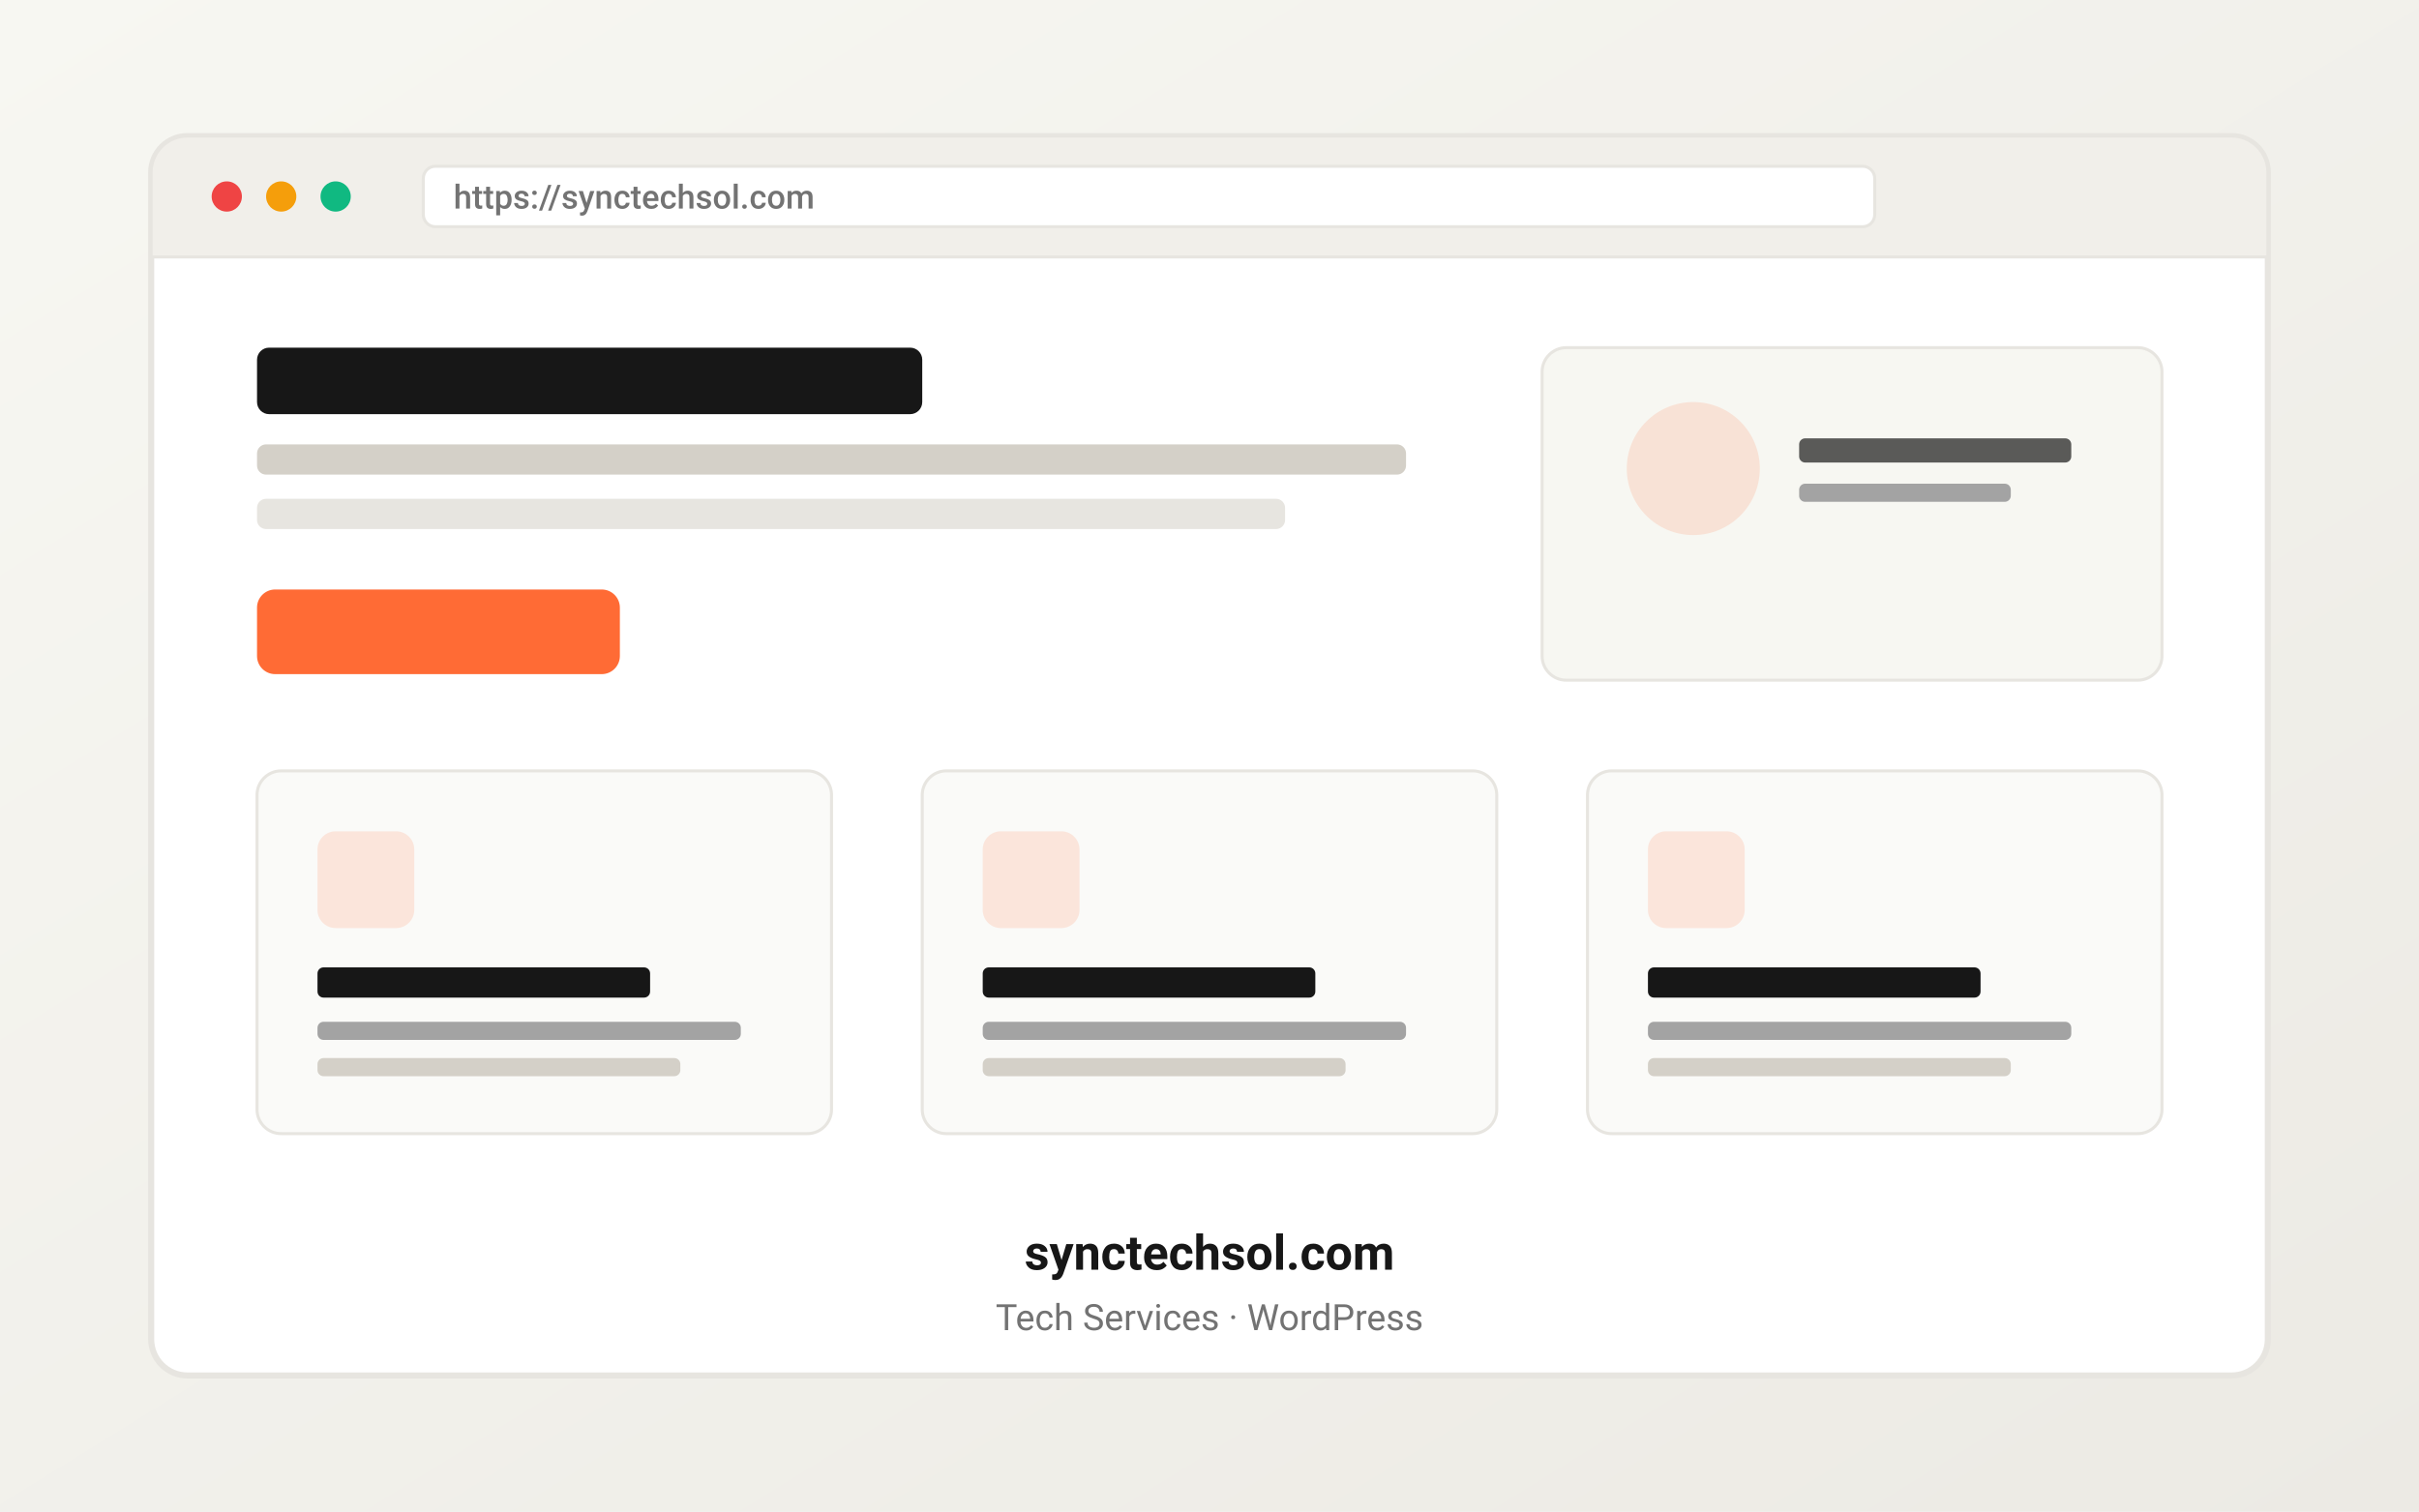
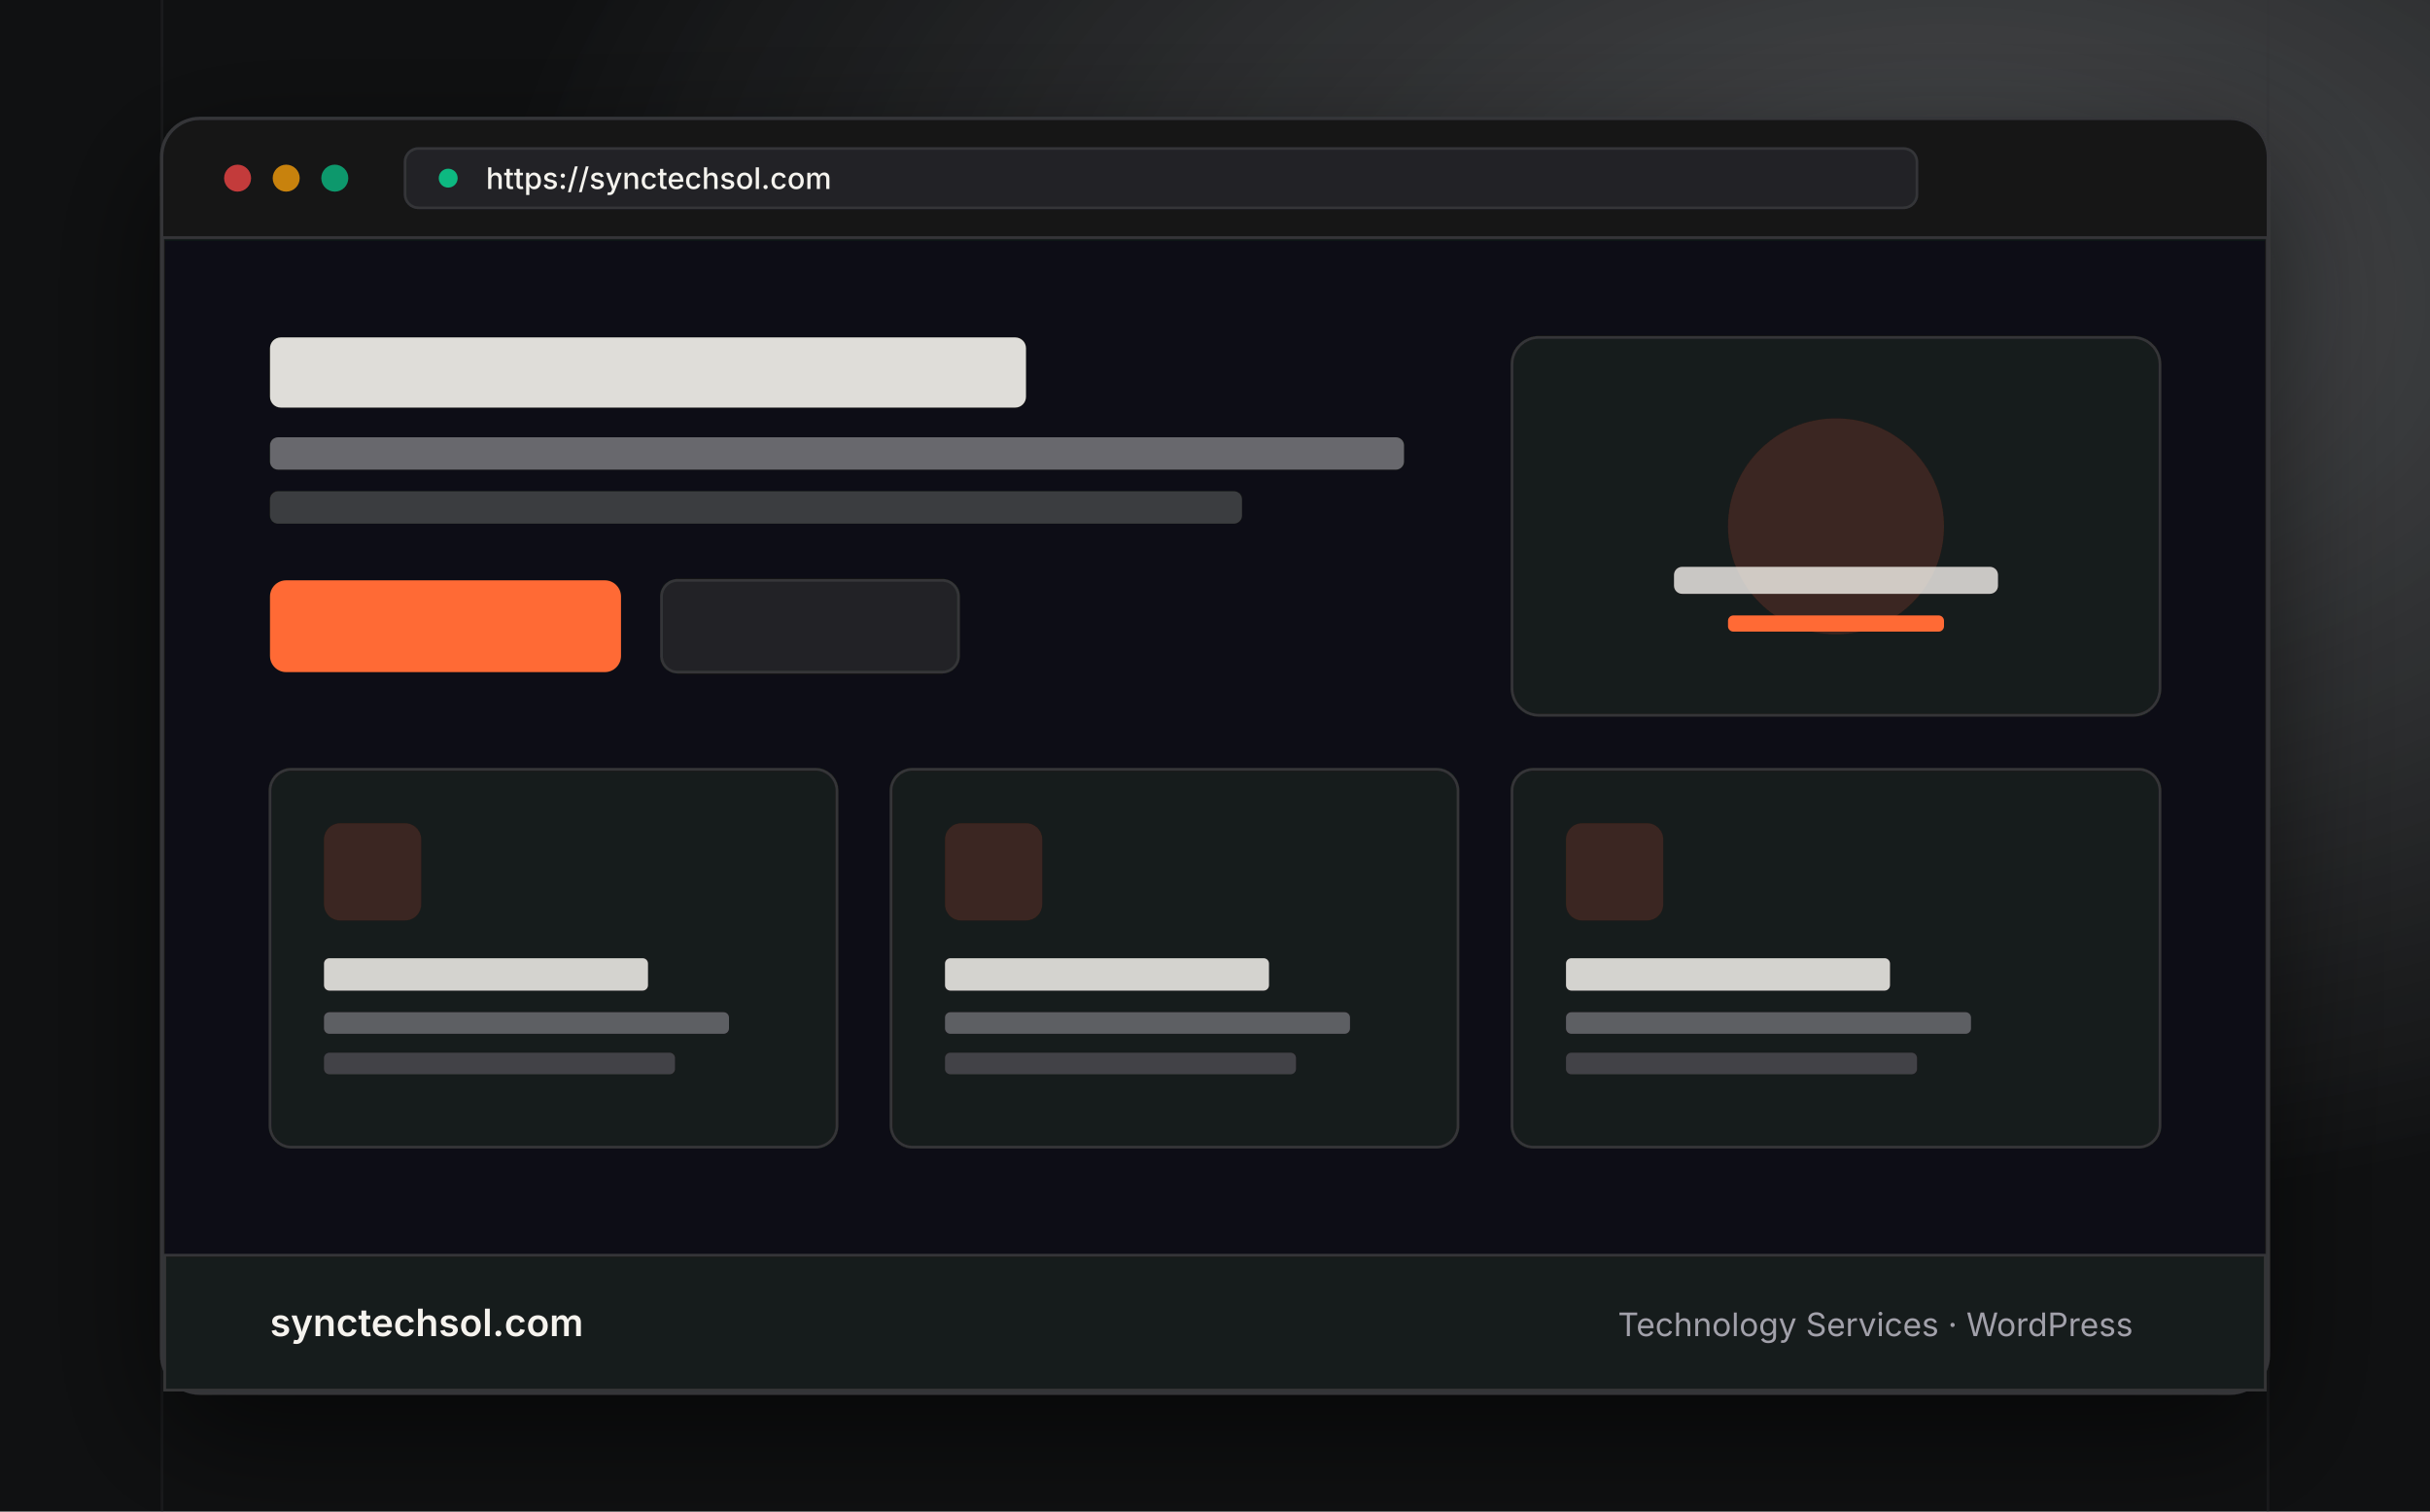
- <svg xmlns="http://www.w3.org/2000/svg" width="800" height="500" viewBox="0 0 800 500">
+ <svg xmlns="http://www.w3.org/2000/svg" width="900" height="560" viewBox="0 0 900 560">
  <defs>
-     <linearGradient id="bg-synctechsol" x1="0" y1="0" x2="1" y2="1">
-       <stop offset="0%" stop-color="#F7F7F2" />
-       <stop offset="100%" stop-color="#ECEAE4" />
-     </linearGradient>
+     <radialGradient id="grad-synctechsol" cx="80%" cy="20%" r="60%">
+       <stop offset="0%" stop-color="#222427" stop-opacity="0.8" />
+       <stop offset="100%" stop-color="#101112" stop-opacity="1" />
+     </radialGradient>
+     <filter id="shadow-synctechsol" x="-10%" y="-10%" width="120%" height="120%">
+       <feDropShadow dx="0" dy="16" stdDeviation="24" flood-color="#000000" flood-opacity="0.6" />
+     </filter>
  </defs>
-   <rect width="800" height="500" fill="url(#bg-synctechsol)" />
-   <rect x="50" y="45" width="700" height="410" rx="12" fill="#FFFFFF" stroke="#E7E5E0" stroke-width="2" />
-   <path d="M 50 57 A 12 12 0 0 1 62 45 L 738 45 A 12 12 0 0 1 750 57 L 750 85 L 50 85 Z" fill="#F1EFEA" stroke="#E7E5E0" stroke-width="1" />
-   <circle cx="75" cy="65" r="5" fill="#EF4444" />
-   <circle cx="93" cy="65" r="5" fill="#F59E0B" />
-   <circle cx="111" cy="65" r="5" fill="#10B981" />
-   <rect x="140" y="55" width="480" height="20" rx="4" fill="#FFFFFF" stroke="#E7E5E0" stroke-width="1" />
-   <text x="150" y="69" fill="#737373" font-family="-apple-system,BlinkMacSystemFont,Segoe UI,Roboto,sans-serif" font-size="11" font-weight="500">https://synctechsol.com</text>
-   <rect x="85" y="115" width="220" height="22" rx="4" fill="#171717" />
-   <rect x="85" y="147" width="380" height="10" rx="3" fill="#D4D0C8" />
-   <rect x="85" y="165" width="340" height="10" rx="3" fill="#E7E5E0" />
-   <rect x="85" y="195" width="120" height="28" rx="6" fill="#FF6B35" />
-   <rect x="510" y="115" width="205" height="110" rx="8" fill="#F7F7F2" stroke="#E7E5E0" stroke-width="1" />
-   <circle cx="560" cy="155" r="22" fill="#FF6B35" opacity="0.15" />
-   <rect x="595" y="145" width="90" height="8" rx="2" fill="#171717" opacity="0.7" />
-   <rect x="595" y="160" width="70" height="6" rx="2" fill="#A3A3A3" />
-   <rect x="85" y="255" width="190" height="120" rx="8" fill="#FAFAF8" stroke="#E7E5E0" stroke-width="1" />
-   <rect x="105" y="275" width="32" height="32" rx="6" fill="#FF6B35" opacity="0.15" />
-   <rect x="105" y="320" width="110" height="10" rx="2" fill="#171717" />
-   <rect x="105" y="338" width="140" height="6" rx="2" fill="#A3A3A3" />
-   <rect x="105" y="350" width="120" height="6" rx="2" fill="#D4D0C8" />
-   <rect x="305" y="255" width="190" height="120" rx="8" fill="#FAFAF8" stroke="#E7E5E0" stroke-width="1" />
-   <rect x="325" y="275" width="32" height="32" rx="6" fill="#FF6B35" opacity="0.15" />
-   <rect x="325" y="320" width="110" height="10" rx="2" fill="#171717" />
-   <rect x="325" y="338" width="140" height="6" rx="2" fill="#A3A3A3" />
-   <rect x="325" y="350" width="120" height="6" rx="2" fill="#D4D0C8" />
-   <rect x="525" y="255" width="190" height="120" rx="8" fill="#FAFAF8" stroke="#E7E5E0" stroke-width="1" />
-   <rect x="545" y="275" width="32" height="32" rx="6" fill="#FF6B35" opacity="0.15" />
-   <rect x="545" y="320" width="110" height="10" rx="2" fill="#171717" />
-   <rect x="545" y="338" width="140" height="6" rx="2" fill="#A3A3A3" />
-   <rect x="545" y="350" width="120" height="6" rx="2" fill="#D4D0C8" />
-   <text x="400" y="420" text-anchor="middle" fill="#171717" font-family="-apple-system,BlinkMacSystemFont,Segoe UI,Roboto,sans-serif" font-size="16" font-weight="600">synctechsol.com</text>
-   <text x="400" y="440" text-anchor="middle" fill="#737373" font-family="-apple-system,BlinkMacSystemFont,Segoe UI,Roboto,sans-serif" font-size="12">Tech Services · WordPress</text>
+   <rect width="900" height="560" fill="url(#grad-synctechsol)" />
+   <line x1="60" y1="0" x2="60" y2="560" stroke="#343538" stroke-width="1" stroke-opacity="0.3" />
+   <line x1="840" y1="0" x2="840" y2="560" stroke="#343538" stroke-width="1" stroke-opacity="0.3" />
+   <g filter="url(#shadow-synctechsol)">
+     <rect x="60" y="44" width="780" height="472" rx="14" fill="#191A1C" stroke="#343538" stroke-width="1.5" />
+     <path d="M 60 58 A 14 14 0 0 1 74 44 L 826 44 A 14 14 0 0 1 840 58 L 840 88 L 60 88 Z" fill="#141517" stroke="#343538" stroke-width="1" />
+     <circle cx="88" cy="66" r="5" fill="#EF4444" opacity="0.8" />
+     <circle cx="106" cy="66" r="5" fill="#F59E0B" opacity="0.8" />
+     <circle cx="124" cy="66" r="5" fill="#10B981" opacity="0.8" />
+     <rect x="150" y="55" width="560" height="22" rx="5" fill="#222427" stroke="#343538" stroke-width="1" />
+     <circle cx="166" cy="66" r="3.5" fill="#10B981" />
+     <text x="180" y="70" fill="#F5F3EE" font-family="'Space Grotesk', -apple-system, sans-serif" font-size="11" font-weight="500">https://synctechsol.com</text>
+     <rect x="61" y="89" width="778" height="426" fill="#101112" />
+     <rect x="100" y="125" width="280" height="26" rx="4" fill="#F5F3EE" opacity="0.9" />
+     <rect x="100" y="162" width="420" height="12" rx="3" fill="#A1A1AA" opacity="0.6" />
+     <rect x="100" y="182" width="360" height="12" rx="3" fill="#A1A1AA" opacity="0.3" />
+     <rect x="100" y="215" width="130" height="34" rx="6" fill="#FF6B35" />
+     <rect x="245" y="215" width="110" height="34" rx="6" fill="#222427" stroke="#343538" stroke-width="1" />
+     <rect x="560" y="125" width="240" height="140" rx="10" fill="#191A1C" stroke="#343538" stroke-width="1" />
+     <circle cx="680" cy="195" r="40" fill="#FF6B35" opacity="0.15" />
+     <rect x="620" y="210" width="120" height="10" rx="3" fill="#F5F3EE" opacity="0.8" />
+     <rect x="640" y="228" width="80" height="6" rx="2" fill="#FF6B35" />
+     <rect x="100" y="285" width="210" height="140" rx="8" fill="#191A1C" stroke="#343538" stroke-width="1" />
+     <rect x="120" y="305" width="36" height="36" rx="6" fill="#FF6B35" opacity="0.15" />
+     <rect x="120" y="355" width="120" height="12" rx="2" fill="#F5F3EE" opacity="0.85" />
+     <rect x="120" y="375" width="150" height="8" rx="2" fill="#A1A1AA" opacity="0.5" />
+     <rect x="120" y="390" width="130" height="8" rx="2" fill="#A1A1AA" opacity="0.3" />
+     <rect x="330" y="285" width="210" height="140" rx="8" fill="#191A1C" stroke="#343538" stroke-width="1" />
+     <rect x="350" y="305" width="36" height="36" rx="6" fill="#FF6B35" opacity="0.15" />
+     <rect x="350" y="355" width="120" height="12" rx="2" fill="#F5F3EE" opacity="0.85" />
+     <rect x="350" y="375" width="150" height="8" rx="2" fill="#A1A1AA" opacity="0.5" />
+     <rect x="350" y="390" width="130" height="8" rx="2" fill="#A1A1AA" opacity="0.3" />
+     <rect x="560" y="285" width="240" height="140" rx="8" fill="#191A1C" stroke="#343538" stroke-width="1" />
+     <rect x="580" y="305" width="36" height="36" rx="6" fill="#FF6B35" opacity="0.15" />
+     <rect x="580" y="355" width="120" height="12" rx="2" fill="#F5F3EE" opacity="0.85" />
+     <rect x="580" y="375" width="150" height="8" rx="2" fill="#A1A1AA" opacity="0.5" />
+     <rect x="580" y="390" width="130" height="8" rx="2" fill="#A1A1AA" opacity="0.3" />
+     <rect x="61" y="465" width="778" height="50" fill="#191A1C" stroke="#343538" stroke-width="1" />
+     <text x="100" y="495" fill="#F5F3EE" font-family="'Space Grotesk', -apple-system, sans-serif" font-size="14" font-weight="600">synctechsol.com</text>
+     <text x="790" y="495" text-anchor="end" fill="#A1A1AA" font-family="-apple-system, sans-serif" font-size="12">Technology Services · WordPress</text>
+   </g>
</svg>
